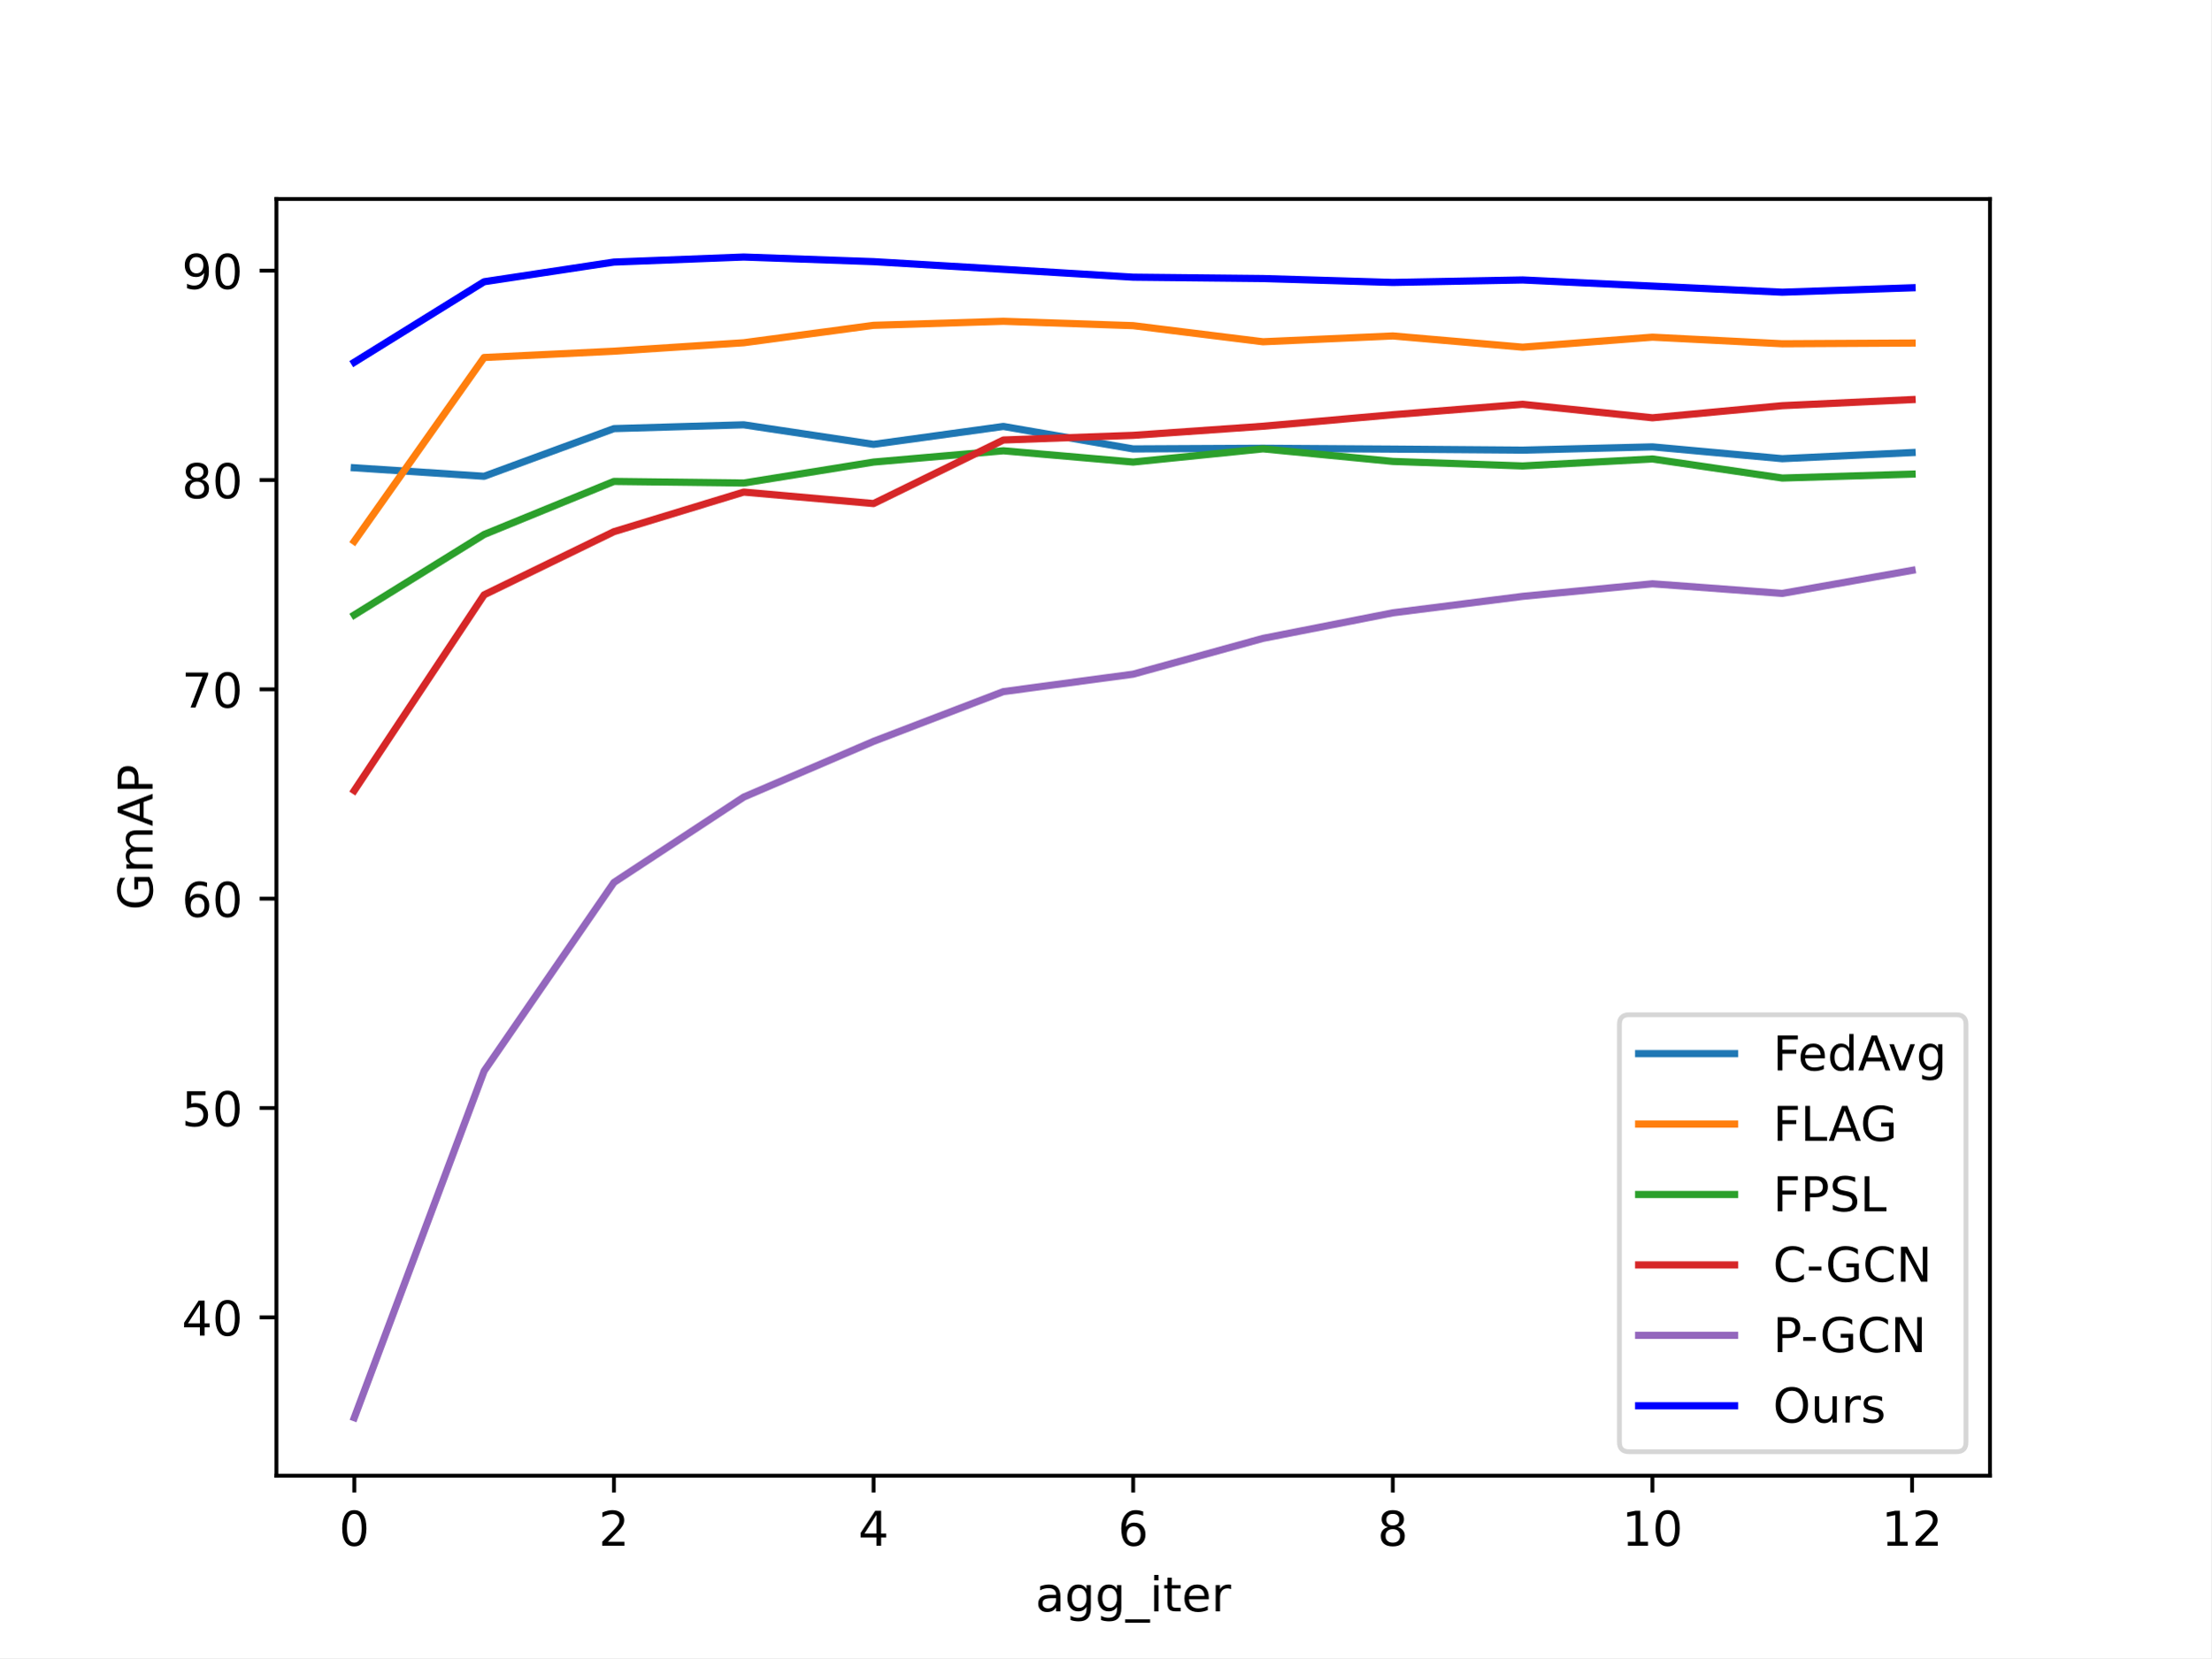
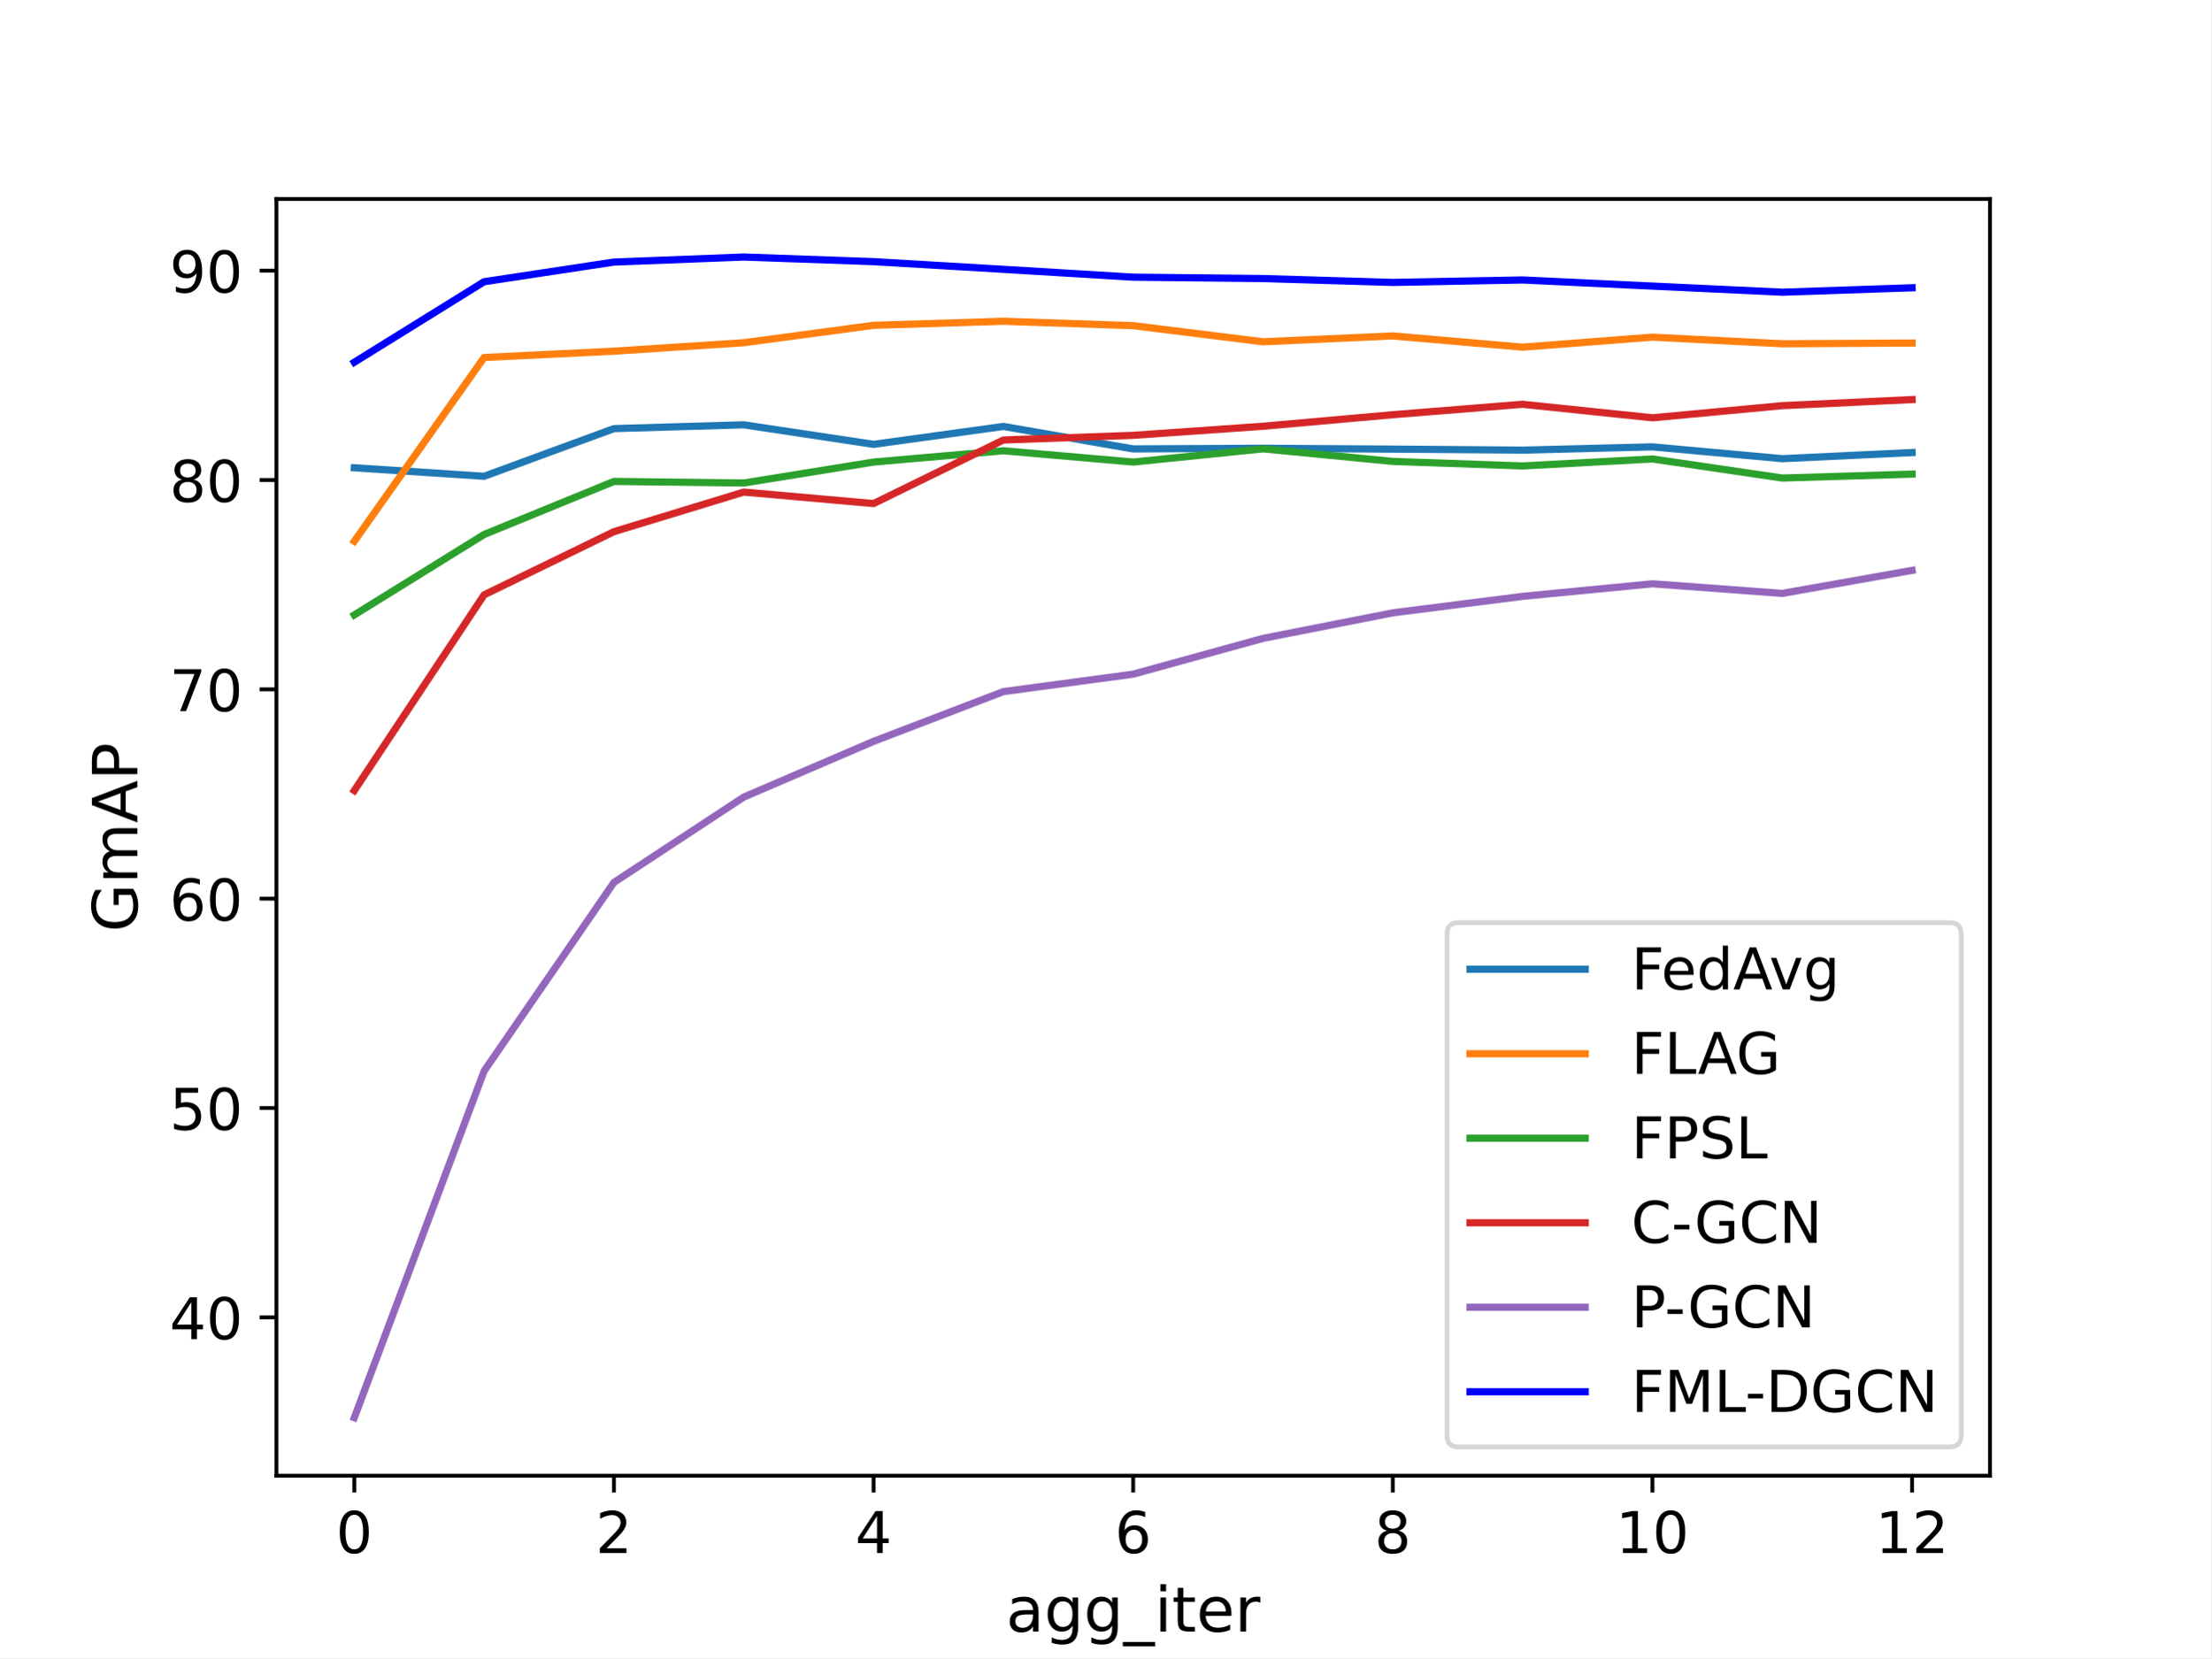
<svg xmlns="http://www.w3.org/2000/svg" xmlns:xlink="http://www.w3.org/1999/xlink" width="460.8pt" height="345.6pt" viewBox="0 0 460.8 345.6" version="1.1">
  <defs>
    <style type="text/css">*{stroke-linejoin: round; stroke-linecap: butt}</style>
  </defs>
  <g id="figure_1">
    <g id="patch_1">
      <path d="M 0 345.6  L 460.8 345.6  L 460.8 0  L 0 0  z " style="fill: #ffffff" />
    </g>
    <g id="axes_1">
      <g id="patch_2">
        <path d="M 57.6 307.584  L 414.72 307.584  L 414.72 41.472  L 57.6 41.472  z " style="fill: #ffffff" />
      </g>
      <g id="matplotlib.axis_1">
        <g id="xtick_1">
          <g id="line2d_1">
            <defs>
-               <path id="m6b180192b1" d="M 0 0  L 0 3.5  " style="stroke: #000000; stroke-width: 0.8" />
-             </defs>
-             <g>
-               <use xlink:href="#m6b180192b1" x="73.833" y="307.584" style="stroke: #000000; stroke-width: 0.8" />
+               <path id="mcee79ca465" d="M 0 0  L 0 3.5  " style="stroke: #000000; stroke-width: 0.8" />
+             </defs>
+             <g>
+               <use xlink:href="#mcee79ca465" x="73.833" y="307.584" style="stroke: #000000; stroke-width: 0.8" />
            </g>
          </g>
          <g id="text_1">
-             <g transform="translate(70.65148 322.1824) scale(0.1 -0.1)">
+             <g transform="translate(70.01523 323.7021) scale(0.12 -0.12)">
              <defs>
                <path id="DejaVuSans-30" d="M 2034 4250  Q 1547 4250 1301 3770  Q 1056 3291 1056 2328  Q 1056 1369 1301 889  Q 1547 409 2034 409  Q 2525 409 2770 889  Q 3016 1369 3016 2328  Q 3016 3291 2770 3770  Q 2525 4250 2034 4250  z M 2034 4750  Q 2819 4750 3233 4129  Q 3647 3509 3647 2328  Q 3647 1150 3233 529  Q 2819 -91 2034 -91  Q 1250 -91 836 529  Q 422 1150 422 2328  Q 422 3509 836 4129  Q 1250 4750 2034 4750  z " transform="scale(0.015625)" />
              </defs>
              <use xlink:href="#DejaVuSans-30" />
            </g>
          </g>
        </g>
        <g id="xtick_2">
          <g id="line2d_2">
            <g>
-               <use xlink:href="#m6b180192b1" x="127.942" y="307.584" style="stroke: #000000; stroke-width: 0.8" />
+               <use xlink:href="#mcee79ca465" x="127.942" y="307.584" style="stroke: #000000; stroke-width: 0.8" />
            </g>
          </g>
          <g id="text_2">
-             <g transform="translate(124.7606 322.1824) scale(0.1 -0.1)">
+             <g transform="translate(124.1243 323.7021) scale(0.12 -0.12)">
              <defs>
                <path id="DejaVuSans-32" d="M 1228 531  L 3431 531  L 3431 0  L 469 0  L 469 531  Q 828 903 1448 1529  Q 2069 2156 2228 2338  Q 2531 2678 2651 2914  Q 2772 3150 2772 3378  Q 2772 3750 2511 3984  Q 2250 4219 1831 4219  Q 1534 4219 1204 4116  Q 875 4013 500 3803  L 500 4441  Q 881 4594 1212 4672  Q 1544 4750 1819 4750  Q 2544 4750 2975 4387  Q 3406 4025 3406 3419  Q 3406 3131 3298 2873  Q 3191 2616 2906 2266  Q 2828 2175 2409 1742  Q 1991 1309 1228 531  z " transform="scale(0.015625)" />
              </defs>
              <use xlink:href="#DejaVuSans-32" />
            </g>
          </g>
        </g>
        <g id="xtick_3">
          <g id="line2d_3">
            <g>
-               <use xlink:href="#m6b180192b1" x="182.051" y="307.584" style="stroke: #000000; stroke-width: 0.8" />
+               <use xlink:href="#mcee79ca465" x="182.051" y="307.584" style="stroke: #000000; stroke-width: 0.8" />
            </g>
          </g>
          <g id="text_3">
-             <g transform="translate(178.8697 322.1824) scale(0.1 -0.1)">
+             <g transform="translate(178.2334 323.7021) scale(0.12 -0.12)">
              <defs>
                <path id="DejaVuSans-34" d="M 2419 4116  L 825 1625  L 2419 1625  L 2419 4116  z M 2253 4666  L 3047 4666  L 3047 1625  L 3713 1625  L 3713 1100  L 3047 1100  L 3047 0  L 2419 0  L 2419 1100  L 313 1100  L 313 1709  L 2253 4666  z " transform="scale(0.015625)" />
              </defs>
              <use xlink:href="#DejaVuSans-34" />
            </g>
          </g>
        </g>
        <g id="xtick_4">
          <g id="line2d_4">
            <g>
-               <use xlink:href="#m6b180192b1" x="236.16" y="307.584" style="stroke: #000000; stroke-width: 0.8" />
+               <use xlink:href="#mcee79ca465" x="236.16" y="307.584" style="stroke: #000000; stroke-width: 0.8" />
            </g>
          </g>
          <g id="text_4">
-             <g transform="translate(232.9787 322.1824) scale(0.1 -0.1)">
+             <g transform="translate(232.3425 323.7021) scale(0.12 -0.12)">
              <defs>
                <path id="DejaVuSans-36" d="M 2113 2584  Q 1688 2584 1439 2293  Q 1191 2003 1191 1497  Q 1191 994 1439 701  Q 1688 409 2113 409  Q 2538 409 2786 701  Q 3034 994 3034 1497  Q 3034 2003 2786 2293  Q 2538 2584 2113 2584  z M 3366 4563  L 3366 3988  Q 3128 4100 2886 4159  Q 2644 4219 2406 4219  Q 1781 4219 1451 3797  Q 1122 3375 1075 2522  Q 1259 2794 1537 2939  Q 1816 3084 2150 3084  Q 2853 3084 3261 2657  Q 3669 2231 3669 1497  Q 3669 778 3244 343  Q 2819 -91 2113 -91  Q 1303 -91 875 529  Q 447 1150 447 2328  Q 447 3434 972 4092  Q 1497 4750 2381 4750  Q 2619 4750 2861 4703  Q 3103 4656 3366 4563  z " transform="scale(0.015625)" />
              </defs>
              <use xlink:href="#DejaVuSans-36" />
            </g>
          </g>
        </g>
        <g id="xtick_5">
          <g id="line2d_5">
            <g>
-               <use xlink:href="#m6b180192b1" x="290.269" y="307.584" style="stroke: #000000; stroke-width: 0.8" />
+               <use xlink:href="#mcee79ca465" x="290.269" y="307.584" style="stroke: #000000; stroke-width: 0.8" />
            </g>
          </g>
          <g id="text_5">
-             <g transform="translate(287.0878 322.1824) scale(0.1 -0.1)">
+             <g transform="translate(286.4516 323.7021) scale(0.12 -0.12)">
              <defs>
                <path id="DejaVuSans-38" d="M 2034 2216  Q 1584 2216 1326 1975  Q 1069 1734 1069 1313  Q 1069 891 1326 650  Q 1584 409 2034 409  Q 2484 409 2743 651  Q 3003 894 3003 1313  Q 3003 1734 2745 1975  Q 2488 2216 2034 2216  z M 1403 2484  Q 997 2584 770 2862  Q 544 3141 544 3541  Q 544 4100 942 4425  Q 1341 4750 2034 4750  Q 2731 4750 3128 4425  Q 3525 4100 3525 3541  Q 3525 3141 3298 2862  Q 3072 2584 2669 2484  Q 3125 2378 3379 2068  Q 3634 1759 3634 1313  Q 3634 634 3220 271  Q 2806 -91 2034 -91  Q 1263 -91 848 271  Q 434 634 434 1313  Q 434 1759 690 2068  Q 947 2378 1403 2484  z M 1172 3481  Q 1172 3119 1398 2916  Q 1625 2713 2034 2713  Q 2441 2713 2670 2916  Q 2900 3119 2900 3481  Q 2900 3844 2670 4047  Q 2441 4250 2034 4250  Q 1625 4250 1398 4047  Q 1172 3844 1172 3481  z " transform="scale(0.015625)" />
              </defs>
              <use xlink:href="#DejaVuSans-38" />
            </g>
          </g>
        </g>
        <g id="xtick_6">
          <g id="line2d_6">
            <g>
-               <use xlink:href="#m6b180192b1" x="344.378" y="307.584" style="stroke: #000000; stroke-width: 0.8" />
+               <use xlink:href="#mcee79ca465" x="344.378" y="307.584" style="stroke: #000000; stroke-width: 0.8" />
            </g>
          </g>
          <g id="text_6">
-             <g transform="translate(338.0157 322.1824) scale(0.1 -0.1)">
+             <g transform="translate(336.7432 323.7021) scale(0.12 -0.12)">
              <defs>
                <path id="DejaVuSans-31" d="M 794 531  L 1825 531  L 1825 4091  L 703 3866  L 703 4441  L 1819 4666  L 2450 4666  L 2450 531  L 3481 531  L 3481 0  L 794 0  L 794 531  z " transform="scale(0.015625)" />
              </defs>
              <use xlink:href="#DejaVuSans-31" />
              <use xlink:href="#DejaVuSans-30" x="63.623" />
            </g>
          </g>
        </g>
        <g id="xtick_7">
          <g id="line2d_7">
            <g>
-               <use xlink:href="#m6b180192b1" x="398.487" y="307.584" style="stroke: #000000; stroke-width: 0.8" />
+               <use xlink:href="#mcee79ca465" x="398.487" y="307.584" style="stroke: #000000; stroke-width: 0.8" />
            </g>
          </g>
          <g id="text_7">
-             <g transform="translate(392.1248 322.1824) scale(0.1 -0.1)">
+             <g transform="translate(390.8523 323.7021) scale(0.12 -0.12)">
              <use xlink:href="#DejaVuSans-31" />
              <use xlink:href="#DejaVuSans-32" x="63.623" />
            </g>
          </g>
        </g>
        <g id="text_8">
-           <g transform="translate(215.7663 335.8606) scale(0.1 -0.1)">
+           <g transform="translate(209.6481 340.0757) scale(0.13 -0.13)">
            <defs>
              <path id="DejaVuSans-61" d="M 2194 1759  Q 1497 1759 1228 1600  Q 959 1441 959 1056  Q 959 750 1161 570  Q 1363 391 1709 391  Q 2188 391 2477 730  Q 2766 1069 2766 1631  L 2766 1759  L 2194 1759  z M 3341 1997  L 3341 0  L 2766 0  L 2766 531  Q 2569 213 2275 61  Q 1981 -91 1556 -91  Q 1019 -91 701 211  Q 384 513 384 1019  Q 384 1609 779 1909  Q 1175 2209 1959 2209  L 2766 2209  L 2766 2266  Q 2766 2663 2505 2880  Q 2244 3097 1772 3097  Q 1472 3097 1187 3025  Q 903 2953 641 2809  L 641 3341  Q 956 3463 1253 3523  Q 1550 3584 1831 3584  Q 2591 3584 2966 3190  Q 3341 2797 3341 1997  z " transform="scale(0.015625)" />
              <path id="DejaVuSans-67" d="M 2906 1791  Q 2906 2416 2648 2759  Q 2391 3103 1925 3103  Q 1463 3103 1205 2759  Q 947 2416 947 1791  Q 947 1169 1205 825  Q 1463 481 1925 481  Q 2391 481 2648 825  Q 2906 1169 2906 1791  z M 3481 434  Q 3481 -459 3084 -895  Q 2688 -1331 1869 -1331  Q 1566 -1331 1297 -1286  Q 1028 -1241 775 -1147  L 775 -588  Q 1028 -725 1275 -790  Q 1522 -856 1778 -856  Q 2344 -856 2625 -561  Q 2906 -266 2906 331  L 2906 616  Q 2728 306 2450 153  Q 2172 0 1784 0  Q 1141 0 747 490  Q 353 981 353 1791  Q 353 2603 747 3093  Q 1141 3584 1784 3584  Q 2172 3584 2450 3431  Q 2728 3278 2906 2969  L 2906 3500  L 3481 3500  L 3481 434  z " transform="scale(0.015625)" />
              <path id="DejaVuSans-5f" d="M 3263 -1063  L 3263 -1509  L -63 -1509  L -63 -1063  L 3263 -1063  z " transform="scale(0.015625)" />
              <path id="DejaVuSans-69" d="M 603 3500  L 1178 3500  L 1178 0  L 603 0  L 603 3500  z M 603 4863  L 1178 4863  L 1178 4134  L 603 4134  L 603 4863  z " transform="scale(0.015625)" />
              <path id="DejaVuSans-74" d="M 1172 4494  L 1172 3500  L 2356 3500  L 2356 3053  L 1172 3053  L 1172 1153  Q 1172 725 1289 603  Q 1406 481 1766 481  L 2356 481  L 2356 0  L 1766 0  Q 1100 0 847 248  Q 594 497 594 1153  L 594 3053  L 172 3053  L 172 3500  L 594 3500  L 594 4494  L 1172 4494  z " transform="scale(0.015625)" />
              <path id="DejaVuSans-65" d="M 3597 1894  L 3597 1613  L 953 1613  Q 991 1019 1311 708  Q 1631 397 2203 397  Q 2534 397 2845 478  Q 3156 559 3463 722  L 3463 178  Q 3153 47 2828 -22  Q 2503 -91 2169 -91  Q 1331 -91 842 396  Q 353 884 353 1716  Q 353 2575 817 3079  Q 1281 3584 2069 3584  Q 2775 3584 3186 3129  Q 3597 2675 3597 1894  z M 3022 2063  Q 3016 2534 2758 2815  Q 2500 3097 2075 3097  Q 1594 3097 1305 2825  Q 1016 2553 972 2059  L 3022 2063  z " transform="scale(0.015625)" />
              <path id="DejaVuSans-72" d="M 2631 2963  Q 2534 3019 2420 3045  Q 2306 3072 2169 3072  Q 1681 3072 1420 2755  Q 1159 2438 1159 1844  L 1159 0  L 581 0  L 581 3500  L 1159 3500  L 1159 2956  Q 1341 3275 1631 3429  Q 1922 3584 2338 3584  Q 2397 3584 2469 3576  Q 2541 3569 2628 3553  L 2631 2963  z " transform="scale(0.015625)" />
            </defs>
            <use xlink:href="#DejaVuSans-61" />
            <use xlink:href="#DejaVuSans-67" x="61.279" />
            <use xlink:href="#DejaVuSans-67" x="124.756" />
            <use xlink:href="#DejaVuSans-5f" x="188.232" />
            <use xlink:href="#DejaVuSans-69" x="238.232" />
            <use xlink:href="#DejaVuSans-74" x="266.016" />
            <use xlink:href="#DejaVuSans-65" x="305.225" />
            <use xlink:href="#DejaVuSans-72" x="366.748" />
          </g>
        </g>
      </g>
      <g id="matplotlib.axis_2">
        <g id="ytick_1">
          <g id="line2d_8">
            <defs>
-               <path id="mf9b7a84d24" d="M 0 0  L -3.5 0  " style="stroke: #000000; stroke-width: 0.8" />
-             </defs>
-             <g>
-               <use xlink:href="#mf9b7a84d24" x="57.6" y="274.58" style="stroke: #000000; stroke-width: 0.8" />
+               <path id="md4e313d30a" d="M 0 0  L -3.5 0  " style="stroke: #000000; stroke-width: 0.8" />
+             </defs>
+             <g>
+               <use xlink:href="#md4e313d30a" x="57.6" y="274.58" style="stroke: #000000; stroke-width: 0.8" />
            </g>
          </g>
          <g id="text_9">
-             <g transform="translate(37.875 278.3792) scale(0.1 -0.1)">
+             <g transform="translate(35.33 279.139) scale(0.12 -0.12)">
              <use xlink:href="#DejaVuSans-34" />
              <use xlink:href="#DejaVuSans-30" x="63.623" />
            </g>
          </g>
        </g>
        <g id="ytick_2">
          <g id="line2d_9">
            <g>
-               <use xlink:href="#mf9b7a84d24" x="57.6" y="230.945" style="stroke: #000000; stroke-width: 0.8" />
+               <use xlink:href="#md4e313d30a" x="57.6" y="230.945" style="stroke: #000000; stroke-width: 0.8" />
            </g>
          </g>
          <g id="text_10">
-             <g transform="translate(37.875 234.7446) scale(0.1 -0.1)">
+             <g transform="translate(35.33 235.5044) scale(0.12 -0.12)">
              <defs>
                <path id="DejaVuSans-35" d="M 691 4666  L 3169 4666  L 3169 4134  L 1269 4134  L 1269 2991  Q 1406 3038 1543 3061  Q 1681 3084 1819 3084  Q 2600 3084 3056 2656  Q 3513 2228 3513 1497  Q 3513 744 3044 326  Q 2575 -91 1722 -91  Q 1428 -91 1123 -41  Q 819 9 494 109  L 494 744  Q 775 591 1075 516  Q 1375 441 1709 441  Q 2250 441 2565 725  Q 2881 1009 2881 1497  Q 2881 1984 2565 2268  Q 2250 2553 1709 2553  Q 1456 2553 1204 2497  Q 953 2441 691 2322  L 691 4666  z " transform="scale(0.015625)" />
              </defs>
              <use xlink:href="#DejaVuSans-35" />
              <use xlink:href="#DejaVuSans-30" x="63.623" />
            </g>
          </g>
        </g>
        <g id="ytick_3">
          <g id="line2d_10">
            <g>
-               <use xlink:href="#mf9b7a84d24" x="57.6" y="187.311" style="stroke: #000000; stroke-width: 0.8" />
+               <use xlink:href="#md4e313d30a" x="57.6" y="187.311" style="stroke: #000000; stroke-width: 0.8" />
            </g>
          </g>
          <g id="text_11">
-             <g transform="translate(37.875 191.11) scale(0.1 -0.1)">
+             <g transform="translate(35.33 191.8698) scale(0.12 -0.12)">
              <use xlink:href="#DejaVuSans-36" />
              <use xlink:href="#DejaVuSans-30" x="63.623" />
            </g>
          </g>
        </g>
        <g id="ytick_4">
          <g id="line2d_11">
            <g>
-               <use xlink:href="#mf9b7a84d24" x="57.6" y="143.676" style="stroke: #000000; stroke-width: 0.8" />
+               <use xlink:href="#md4e313d30a" x="57.6" y="143.676" style="stroke: #000000; stroke-width: 0.8" />
            </g>
          </g>
          <g id="text_12">
-             <g transform="translate(37.875 147.4754) scale(0.1 -0.1)">
+             <g transform="translate(35.33 148.2352) scale(0.12 -0.12)">
              <defs>
                <path id="DejaVuSans-37" d="M 525 4666  L 3525 4666  L 3525 4397  L 1831 0  L 1172 0  L 2766 4134  L 525 4134  L 525 4666  z " transform="scale(0.015625)" />
              </defs>
              <use xlink:href="#DejaVuSans-37" />
              <use xlink:href="#DejaVuSans-30" x="63.623" />
            </g>
          </g>
        </g>
        <g id="ytick_5">
          <g id="line2d_12">
            <g>
-               <use xlink:href="#mf9b7a84d24" x="57.6" y="100.042" style="stroke: #000000; stroke-width: 0.8" />
+               <use xlink:href="#md4e313d30a" x="57.6" y="100.042" style="stroke: #000000; stroke-width: 0.8" />
            </g>
          </g>
          <g id="text_13">
-             <g transform="translate(37.875 103.8408) scale(0.1 -0.1)">
+             <g transform="translate(35.33 104.6006) scale(0.12 -0.12)">
              <use xlink:href="#DejaVuSans-38" />
              <use xlink:href="#DejaVuSans-30" x="63.623" />
            </g>
          </g>
        </g>
        <g id="ytick_6">
          <g id="line2d_13">
            <g>
-               <use xlink:href="#mf9b7a84d24" x="57.6" y="56.407" style="stroke: #000000; stroke-width: 0.8" />
+               <use xlink:href="#md4e313d30a" x="57.6" y="56.407" style="stroke: #000000; stroke-width: 0.8" />
            </g>
          </g>
          <g id="text_14">
-             <g transform="translate(37.875 60.2062) scale(0.1 -0.1)">
+             <g transform="translate(35.33 60.96605) scale(0.12 -0.12)">
              <defs>
                <path id="DejaVuSans-39" d="M 703 97  L 703 672  Q 941 559 1184 500  Q 1428 441 1663 441  Q 2288 441 2617 861  Q 2947 1281 2994 2138  Q 2813 1869 2534 1725  Q 2256 1581 1919 1581  Q 1219 1581 811 2004  Q 403 2428 403 3163  Q 403 3881 828 4315  Q 1253 4750 1959 4750  Q 2769 4750 3195 4129  Q 3622 3509 3622 2328  Q 3622 1225 3098 567  Q 2575 -91 1691 -91  Q 1453 -91 1209 -44  Q 966 3 703 97  z M 1959 2075  Q 2384 2075 2632 2365  Q 2881 2656 2881 3163  Q 2881 3666 2632 3958  Q 2384 4250 1959 4250  Q 1534 4250 1286 3958  Q 1038 3666 1038 3163  Q 1038 2656 1286 2365  Q 1534 2075 1959 2075  z " transform="scale(0.015625)" />
              </defs>
              <use xlink:href="#DejaVuSans-39" />
              <use xlink:href="#DejaVuSans-30" x="63.623" />
            </g>
          </g>
        </g>
        <g id="text_15">
-           <g transform="translate(31.79531 189.7077) rotate(-90) scale(0.1 -0.1)">
+           <g transform="translate(28.62641 194.2616) rotate(-90) scale(0.13 -0.13)">
            <defs>
              <path id="DejaVuSans-47" d="M 3809 666  L 3809 1919  L 2778 1919  L 2778 2438  L 4434 2438  L 4434 434  Q 4069 175 3628 42  Q 3188 -91 2688 -91  Q 1594 -91 976 548  Q 359 1188 359 2328  Q 359 3472 976 4111  Q 1594 4750 2688 4750  Q 3144 4750 3555 4637  Q 3966 4525 4313 4306  L 4313 3634  Q 3963 3931 3569 4081  Q 3175 4231 2741 4231  Q 1884 4231 1454 3753  Q 1025 3275 1025 2328  Q 1025 1384 1454 906  Q 1884 428 2741 428  Q 3075 428 3337 486  Q 3600 544 3809 666  z " transform="scale(0.015625)" />
              <path id="DejaVuSans-6d" d="M 3328 2828  Q 3544 3216 3844 3400  Q 4144 3584 4550 3584  Q 5097 3584 5394 3201  Q 5691 2819 5691 2113  L 5691 0  L 5113 0  L 5113 2094  Q 5113 2597 4934 2840  Q 4756 3084 4391 3084  Q 3944 3084 3684 2787  Q 3425 2491 3425 1978  L 3425 0  L 2847 0  L 2847 2094  Q 2847 2600 2669 2842  Q 2491 3084 2119 3084  Q 1678 3084 1418 2786  Q 1159 2488 1159 1978  L 1159 0  L 581 0  L 581 3500  L 1159 3500  L 1159 2956  Q 1356 3278 1631 3431  Q 1906 3584 2284 3584  Q 2666 3584 2933 3390  Q 3200 3197 3328 2828  z " transform="scale(0.015625)" />
              <path id="DejaVuSans-41" d="M 2188 4044  L 1331 1722  L 3047 1722  L 2188 4044  z M 1831 4666  L 2547 4666  L 4325 0  L 3669 0  L 3244 1197  L 1141 1197  L 716 0  L 50 0  L 1831 4666  z " transform="scale(0.015625)" />
              <path id="DejaVuSans-50" d="M 1259 4147  L 1259 2394  L 2053 2394  Q 2494 2394 2734 2622  Q 2975 2850 2975 3272  Q 2975 3691 2734 3919  Q 2494 4147 2053 4147  L 1259 4147  z M 628 4666  L 2053 4666  Q 2838 4666 3239 4311  Q 3641 3956 3641 3272  Q 3641 2581 3239 2228  Q 2838 1875 2053 1875  L 1259 1875  L 1259 0  L 628 0  L 628 4666  z " transform="scale(0.015625)" />
            </defs>
            <use xlink:href="#DejaVuSans-47" />
            <use xlink:href="#DejaVuSans-6d" x="77.49" />
            <use xlink:href="#DejaVuSans-41" x="174.902" />
            <use xlink:href="#DejaVuSans-50" x="243.311" />
          </g>
        </g>
      </g>
      <g id="line2d_14">
-         <path d="M 73.833 97.494  L 100.887 99.268  L 127.942 89.332  L 154.996 88.54  L 182.051 92.611  L 209.105 88.878  L 236.16 93.566  L 263.215 93.429  L 290.269 93.608  L 317.324 93.82  L 344.378 93.137  L 371.433 95.6  L 398.487 94.32  " clip-path="url(#p83e7aa40bc)" style="fill: none; stroke: #1f77b4; stroke-width: 1.5; stroke-linecap: square" />
+         <path d="M 73.833 97.494  L 100.887 99.268  L 127.942 89.332  L 154.996 88.54  L 182.051 92.611  L 209.105 88.878  L 236.16 93.566  L 263.215 93.429  L 290.269 93.608  L 317.324 93.82  L 344.378 93.137  L 371.433 95.6  L 398.487 94.32  " clip-path="url(#p6e86481248)" style="fill: none; stroke: #1f77b4; stroke-width: 1.5; stroke-linecap: square" />
      </g>
      <g id="line2d_15">
-         <path d="M 73.833 112.808  L 100.887 74.509  L 127.942 73.196  L 154.996 71.433  L 182.051 67.803  L 209.105 66.957  L 236.16 67.874  L 263.215 71.232  L 290.269 70.015  L 317.324 72.357  L 344.378 70.269  L 371.433 71.646  L 398.487 71.496  " clip-path="url(#p83e7aa40bc)" style="fill: none; stroke: #ff7f0e; stroke-width: 1.5; stroke-linecap: square" />
+         <path d="M 73.833 112.808  L 100.887 74.509  L 127.942 73.196  L 154.996 71.433  L 182.051 67.803  L 209.105 66.957  L 236.16 67.874  L 263.215 71.232  L 290.269 70.015  L 317.324 72.357  L 344.378 70.269  L 371.433 71.646  L 398.487 71.496  " clip-path="url(#p6e86481248)" style="fill: none; stroke: #ff7f0e; stroke-width: 1.5; stroke-linecap: square" />
      </g>
      <g id="line2d_16">
-         <path d="M 73.833 128.167  L 100.887 111.402  L 127.942 100.34  L 154.996 100.672  L 182.051 96.306  L 209.105 93.95  L 236.16 96.303  L 263.215 93.549  L 290.269 96.17  L 317.324 97.115  L 344.378 95.658  L 371.433 99.635  L 398.487 98.817  " clip-path="url(#p83e7aa40bc)" style="fill: none; stroke: #2ca02c; stroke-width: 1.5; stroke-linecap: square" />
+         <path d="M 73.833 128.167  L 100.887 111.402  L 127.942 100.34  L 154.996 100.672  L 182.051 96.306  L 209.105 93.95  L 236.16 96.303  L 263.215 93.549  L 290.269 96.17  L 317.324 97.115  L 344.378 95.658  L 371.433 99.635  L 398.487 98.817  " clip-path="url(#p6e86481248)" style="fill: none; stroke: #2ca02c; stroke-width: 1.5; stroke-linecap: square" />
      </g>
      <g id="line2d_17">
-         <path d="M 73.833 164.775  L 100.887 123.981  L 127.942 110.812  L 154.996 102.562  L 182.051 104.954  L 209.105 91.708  L 236.16 90.734  L 263.215 88.839  L 290.269 86.433  L 317.324 84.261  L 344.378 87.079  L 371.433 84.548  L 398.487 83.28  " clip-path="url(#p83e7aa40bc)" style="fill: none; stroke: #d62728; stroke-width: 1.5; stroke-linecap: square" />
+         <path d="M 73.833 164.775  L 100.887 123.981  L 127.942 110.812  L 154.996 102.562  L 182.051 104.954  L 209.105 91.708  L 236.16 90.734  L 263.215 88.839  L 290.269 86.433  L 317.324 84.261  L 344.378 87.079  L 371.433 84.548  L 398.487 83.28  " clip-path="url(#p6e86481248)" style="fill: none; stroke: #d62728; stroke-width: 1.5; stroke-linecap: square" />
      </g>
      <g id="line2d_18">
-         <path d="M 73.833 295.488  L 100.887 223.237  L 127.942 183.926  L 154.996 166.136  L 182.051 154.52  L 209.105 144.15  L 236.16 140.512  L 263.215 133.054  L 290.269 127.729  L 317.324 124.295  L 344.378 121.677  L 371.433 123.681  L 398.487 118.875  " clip-path="url(#p83e7aa40bc)" style="fill: none; stroke: #9467bd; stroke-width: 1.5; stroke-linecap: square" />
+         <path d="M 73.833 295.488  L 100.887 223.237  L 127.942 183.926  L 154.996 166.136  L 182.051 154.52  L 209.105 144.15  L 236.16 140.512  L 263.215 133.054  L 290.269 127.729  L 317.324 124.295  L 344.378 121.677  L 371.433 123.681  L 398.487 118.875  " clip-path="url(#p6e86481248)" style="fill: none; stroke: #9467bd; stroke-width: 1.5; stroke-linecap: square" />
      </g>
      <g id="line2d_19">
-         <path d="M 73.833 75.498  L 100.887 58.718  L 127.942 54.616  L 154.996 53.568  L 182.051 54.527  L 209.105 56.128  L 236.16 57.764  L 263.215 58.051  L 290.269 58.864  L 317.324 58.348  L 344.378 59.626  L 371.433 60.897  L 398.487 59.979  " clip-path="url(#p83e7aa40bc)" style="fill: none; stroke: #0000ff; stroke-width: 1.5; stroke-linecap: square" />
+         <path d="M 73.833 75.498  L 100.887 58.718  L 127.942 54.616  L 154.996 53.568  L 182.051 54.527  L 209.105 56.128  L 236.16 57.764  L 263.215 58.051  L 290.269 58.864  L 317.324 58.348  L 344.378 59.626  L 371.433 60.897  L 398.487 59.979  " clip-path="url(#p6e86481248)" style="fill: none; stroke: #0000ff; stroke-width: 1.5; stroke-linecap: square" />
      </g>
      <g id="patch_3">
        <path d="M 57.6 307.584  L 57.6 41.472  " style="fill: none; stroke: #000000; stroke-width: 0.8; stroke-linejoin: miter; stroke-linecap: square" />
      </g>
      <g id="patch_4">
        <path d="M 414.72 307.584  L 414.72 41.472  " style="fill: none; stroke: #000000; stroke-width: 0.8; stroke-linejoin: miter; stroke-linecap: square" />
      </g>
      <g id="patch_5">
        <path d="M 57.6 307.584  L 414.72 307.584  " style="fill: none; stroke: #000000; stroke-width: 0.8; stroke-linejoin: miter; stroke-linecap: square" />
      </g>
      <g id="patch_6">
        <path d="M 57.6 41.472  L 414.72 41.472  " style="fill: none; stroke: #000000; stroke-width: 0.8; stroke-linejoin: miter; stroke-linecap: square" />
      </g>
      <g id="legend_1">
        <g id="patch_7">
-           <path d="M 339.497 302.584  L 407.72 302.584  Q 409.72 302.584 409.72 300.584  L 409.72 213.515  Q 409.72 211.515 407.72 211.515  L 339.497 211.515  Q 337.497 211.515 337.497 213.515  L 337.497 300.584  Q 337.497 302.584 339.497 302.584  z " style="fill: #ffffff; opacity: 0.8; stroke: #cccccc; stroke-linejoin: miter" />
+           <path d="M 303.964 301.584  L 406.32 301.584  Q 408.72 301.584 408.72 299.184  L 408.72 194.702  Q 408.72 192.302 406.32 192.302  L 303.964 192.302  Q 301.564 192.302 301.564 194.702  L 301.564 299.184  Q 301.564 301.584 303.964 301.584  z " style="fill: #ffffff; opacity: 0.8; stroke: #cccccc; stroke-linejoin: miter" />
        </g>
        <g id="line2d_20">
-           <path d="M 341.497 219.614  L 351.497 219.614  L 361.497 219.614  " style="fill: none; stroke: #1f77b4; stroke-width: 1.5; stroke-linecap: square" />
+           <path d="M 306.364 202.02  L 318.364 202.02  L 330.364 202.02  " style="fill: none; stroke: #1f77b4; stroke-width: 1.5; stroke-linecap: square" />
        </g>
        <g id="text_16">
-           <g transform="translate(369.4966 223.1137) scale(0.1 -0.1)">
+           <g transform="translate(339.9638 206.2196) scale(0.12 -0.12)">
            <defs>
              <path id="DejaVuSans-46" d="M 628 4666  L 3309 4666  L 3309 4134  L 1259 4134  L 1259 2759  L 3109 2759  L 3109 2228  L 1259 2228  L 1259 0  L 628 0  L 628 4666  z " transform="scale(0.015625)" />
              <path id="DejaVuSans-64" d="M 2906 2969  L 2906 4863  L 3481 4863  L 3481 0  L 2906 0  L 2906 525  Q 2725 213 2448 61  Q 2172 -91 1784 -91  Q 1150 -91 751 415  Q 353 922 353 1747  Q 353 2572 751 3078  Q 1150 3584 1784 3584  Q 2172 3584 2448 3432  Q 2725 3281 2906 2969  z M 947 1747  Q 947 1113 1208 752  Q 1469 391 1925 391  Q 2381 391 2643 752  Q 2906 1113 2906 1747  Q 2906 2381 2643 2742  Q 2381 3103 1925 3103  Q 1469 3103 1208 2742  Q 947 2381 947 1747  z " transform="scale(0.015625)" />
              <path id="DejaVuSans-76" d="M 191 3500  L 800 3500  L 1894 563  L 2988 3500  L 3597 3500  L 2284 0  L 1503 0  L 191 3500  z " transform="scale(0.015625)" />
            </defs>
            <use xlink:href="#DejaVuSans-46" />
            <use xlink:href="#DejaVuSans-65" x="52.02" />
            <use xlink:href="#DejaVuSans-64" x="113.543" />
            <use xlink:href="#DejaVuSans-41" x="177.02" />
            <use xlink:href="#DejaVuSans-76" x="239.553" />
            <use xlink:href="#DejaVuSans-67" x="298.732" />
          </g>
        </g>
        <g id="line2d_21">
-           <path d="M 341.497 234.292  L 351.497 234.292  L 361.497 234.292  " style="fill: none; stroke: #ff7f0e; stroke-width: 1.5; stroke-linecap: square" />
+           <path d="M 306.364 219.633  L 318.364 219.633  L 330.364 219.633  " style="fill: none; stroke: #ff7f0e; stroke-width: 1.5; stroke-linecap: square" />
        </g>
        <g id="text_17">
-           <g transform="translate(369.4966 237.7918) scale(0.1 -0.1)">
+           <g transform="translate(339.9638 223.8334) scale(0.12 -0.12)">
            <defs>
              <path id="DejaVuSans-4c" d="M 628 4666  L 1259 4666  L 1259 531  L 3531 531  L 3531 0  L 628 0  L 628 4666  z " transform="scale(0.015625)" />
            </defs>
            <use xlink:href="#DejaVuSans-46" />
            <use xlink:href="#DejaVuSans-4c" x="57.52" />
            <use xlink:href="#DejaVuSans-41" x="115.482" />
            <use xlink:href="#DejaVuSans-47" x="182.141" />
          </g>
        </g>
        <g id="line2d_22">
-           <path d="M 341.497 248.97  L 351.497 248.97  L 361.497 248.97  " style="fill: none; stroke: #2ca02c; stroke-width: 1.5; stroke-linecap: square" />
+           <path d="M 306.364 237.247  L 318.364 237.247  L 330.364 237.247  " style="fill: none; stroke: #2ca02c; stroke-width: 1.5; stroke-linecap: square" />
        </g>
        <g id="text_18">
-           <g transform="translate(369.4966 252.4699) scale(0.1 -0.1)">
+           <g transform="translate(339.9638 241.4471) scale(0.12 -0.12)">
            <defs>
              <path id="DejaVuSans-53" d="M 3425 4513  L 3425 3897  Q 3066 4069 2747 4153  Q 2428 4238 2131 4238  Q 1616 4238 1336 4038  Q 1056 3838 1056 3469  Q 1056 3159 1242 3001  Q 1428 2844 1947 2747  L 2328 2669  Q 3034 2534 3370 2195  Q 3706 1856 3706 1288  Q 3706 609 3251 259  Q 2797 -91 1919 -91  Q 1588 -91 1214 -16  Q 841 59 441 206  L 441 856  Q 825 641 1194 531  Q 1563 422 1919 422  Q 2459 422 2753 634  Q 3047 847 3047 1241  Q 3047 1584 2836 1778  Q 2625 1972 2144 2069  L 1759 2144  Q 1053 2284 737 2584  Q 422 2884 422 3419  Q 422 4038 858 4394  Q 1294 4750 2059 4750  Q 2388 4750 2728 4690  Q 3069 4631 3425 4513  z " transform="scale(0.015625)" />
            </defs>
            <use xlink:href="#DejaVuSans-46" />
            <use xlink:href="#DejaVuSans-50" x="57.52" />
            <use xlink:href="#DejaVuSans-53" x="117.822" />
            <use xlink:href="#DejaVuSans-4c" x="181.299" />
          </g>
        </g>
        <g id="line2d_23">
-           <path d="M 341.497 263.648  L 351.497 263.648  L 361.497 263.648  " style="fill: none; stroke: #d62728; stroke-width: 1.5; stroke-linecap: square" />
+           <path d="M 306.364 254.861  L 318.364 254.861  L 330.364 254.861  " style="fill: none; stroke: #d62728; stroke-width: 1.5; stroke-linecap: square" />
        </g>
        <g id="text_19">
-           <g transform="translate(369.4966 267.1481) scale(0.1 -0.1)">
+           <g transform="translate(339.9638 259.0609) scale(0.12 -0.12)">
            <defs>
              <path id="DejaVuSans-43" d="M 4122 4306  L 4122 3641  Q 3803 3938 3442 4084  Q 3081 4231 2675 4231  Q 1875 4231 1450 3742  Q 1025 3253 1025 2328  Q 1025 1406 1450 917  Q 1875 428 2675 428  Q 3081 428 3442 575  Q 3803 722 4122 1019  L 4122 359  Q 3791 134 3420 21  Q 3050 -91 2638 -91  Q 1578 -91 968 557  Q 359 1206 359 2328  Q 359 3453 968 4101  Q 1578 4750 2638 4750  Q 3056 4750 3426 4639  Q 3797 4528 4122 4306  z " transform="scale(0.015625)" />
              <path id="DejaVuSans-2d" d="M 313 2009  L 1997 2009  L 1997 1497  L 313 1497  L 313 2009  z " transform="scale(0.015625)" />
              <path id="DejaVuSans-4e" d="M 628 4666  L 1478 4666  L 3547 763  L 3547 4666  L 4159 4666  L 4159 0  L 3309 0  L 1241 3903  L 1241 0  L 628 0  L 628 4666  z " transform="scale(0.015625)" />
            </defs>
            <use xlink:href="#DejaVuSans-43" />
            <use xlink:href="#DejaVuSans-2d" x="69.824" />
            <use xlink:href="#DejaVuSans-47" x="109.533" />
            <use xlink:href="#DejaVuSans-43" x="187.023" />
            <use xlink:href="#DejaVuSans-4e" x="256.848" />
          </g>
        </g>
        <g id="line2d_24">
-           <path d="M 341.497 278.326  L 351.497 278.326  L 361.497 278.326  " style="fill: none; stroke: #9467bd; stroke-width: 1.5; stroke-linecap: square" />
+           <path d="M 306.364 272.475  L 318.364 272.475  L 330.364 272.475  " style="fill: none; stroke: #9467bd; stroke-width: 1.5; stroke-linecap: square" />
        </g>
        <g id="text_20">
-           <g transform="translate(369.4966 281.8262) scale(0.1 -0.1)">
+           <g transform="translate(339.9638 276.6746) scale(0.12 -0.12)">
            <use xlink:href="#DejaVuSans-50" />
            <use xlink:href="#DejaVuSans-2d" x="58.053" />
            <use xlink:href="#DejaVuSans-47" x="97.762" />
            <use xlink:href="#DejaVuSans-43" x="175.252" />
            <use xlink:href="#DejaVuSans-4e" x="245.076" />
          </g>
        </g>
        <g id="line2d_25">
-           <path d="M 341.497 293.004  L 351.497 293.004  L 361.497 293.004  " style="fill: none; stroke: #0000ff; stroke-width: 1.5; stroke-linecap: square" />
+           <path d="M 306.364 290.088  L 318.364 290.088  L 330.364 290.088  " style="fill: none; stroke: #0000ff; stroke-width: 1.5; stroke-linecap: square" />
        </g>
        <g id="text_21">
-           <g transform="translate(369.4966 296.5043) scale(0.1 -0.1)">
-             <defs>
-               <path id="DejaVuSans-4f" d="M 2522 4238  Q 1834 4238 1429 3725  Q 1025 3213 1025 2328  Q 1025 1447 1429 934  Q 1834 422 2522 422  Q 3209 422 3611 934  Q 4013 1447 4013 2328  Q 4013 3213 3611 3725  Q 3209 4238 2522 4238  z M 2522 4750  Q 3503 4750 4090 4092  Q 4678 3434 4678 2328  Q 4678 1225 4090 567  Q 3503 -91 2522 -91  Q 1538 -91 948 565  Q 359 1222 359 2328  Q 359 3434 948 4092  Q 1538 4750 2522 4750  z " transform="scale(0.015625)" />
-               <path id="DejaVuSans-75" d="M 544 1381  L 544 3500  L 1119 3500  L 1119 1403  Q 1119 906 1312 657  Q 1506 409 1894 409  Q 2359 409 2629 706  Q 2900 1003 2900 1516  L 2900 3500  L 3475 3500  L 3475 0  L 2900 0  L 2900 538  Q 2691 219 2414 64  Q 2138 -91 1772 -91  Q 1169 -91 856 284  Q 544 659 544 1381  z M 1991 3584  L 1991 3584  z " transform="scale(0.015625)" />
-               <path id="DejaVuSans-73" d="M 2834 3397  L 2834 2853  Q 2591 2978 2328 3040  Q 2066 3103 1784 3103  Q 1356 3103 1142 2972  Q 928 2841 928 2578  Q 928 2378 1081 2264  Q 1234 2150 1697 2047  L 1894 2003  Q 2506 1872 2764 1633  Q 3022 1394 3022 966  Q 3022 478 2636 193  Q 2250 -91 1575 -91  Q 1294 -91 989 -36  Q 684 19 347 128  L 347 722  Q 666 556 975 473  Q 1284 391 1588 391  Q 1994 391 2212 530  Q 2431 669 2431 922  Q 2431 1156 2273 1281  Q 2116 1406 1581 1522  L 1381 1569  Q 847 1681 609 1914  Q 372 2147 372 2553  Q 372 3047 722 3315  Q 1072 3584 1716 3584  Q 2034 3584 2315 3537  Q 2597 3491 2834 3397  z " transform="scale(0.015625)" />
-             </defs>
-             <use xlink:href="#DejaVuSans-4f" />
-             <use xlink:href="#DejaVuSans-75" x="78.711" />
-             <use xlink:href="#DejaVuSans-72" x="142.09" />
-             <use xlink:href="#DejaVuSans-73" x="183.203" />
+           <g transform="translate(339.9638 294.2884) scale(0.12 -0.12)">
+             <defs>
+               <path id="DejaVuSans-4d" d="M 628 4666  L 1569 4666  L 2759 1491  L 3956 4666  L 4897 4666  L 4897 0  L 4281 0  L 4281 4097  L 3078 897  L 2444 897  L 1241 4097  L 1241 0  L 628 0  L 628 4666  z " transform="scale(0.015625)" />
+               <path id="DejaVuSans-44" d="M 1259 4147  L 1259 519  L 2022 519  Q 2988 519 3436 956  Q 3884 1394 3884 2338  Q 3884 3275 3436 3711  Q 2988 4147 2022 4147  L 1259 4147  z M 628 4666  L 1925 4666  Q 3281 4666 3915 4102  Q 4550 3538 4550 2338  Q 4550 1131 3912 565  Q 3275 0 1925 0  L 628 0  L 628 4666  z " transform="scale(0.015625)" />
+             </defs>
+             <use xlink:href="#DejaVuSans-46" />
+             <use xlink:href="#DejaVuSans-4d" x="57.52" />
+             <use xlink:href="#DejaVuSans-4c" x="143.799" />
+             <use xlink:href="#DejaVuSans-2d" x="197.762" />
+             <use xlink:href="#DejaVuSans-44" x="233.846" />
+             <use xlink:href="#DejaVuSans-47" x="310.848" />
+             <use xlink:href="#DejaVuSans-43" x="388.338" />
+             <use xlink:href="#DejaVuSans-4e" x="458.162" />
          </g>
        </g>
      </g>
    </g>
  </g>
  <defs>
-     <clipPath id="p83e7aa40bc">
+     <clipPath id="p6e86481248">
      <rect x="57.6" y="41.472" width="357.12" height="266.112" />
    </clipPath>
  </defs>
</svg>
